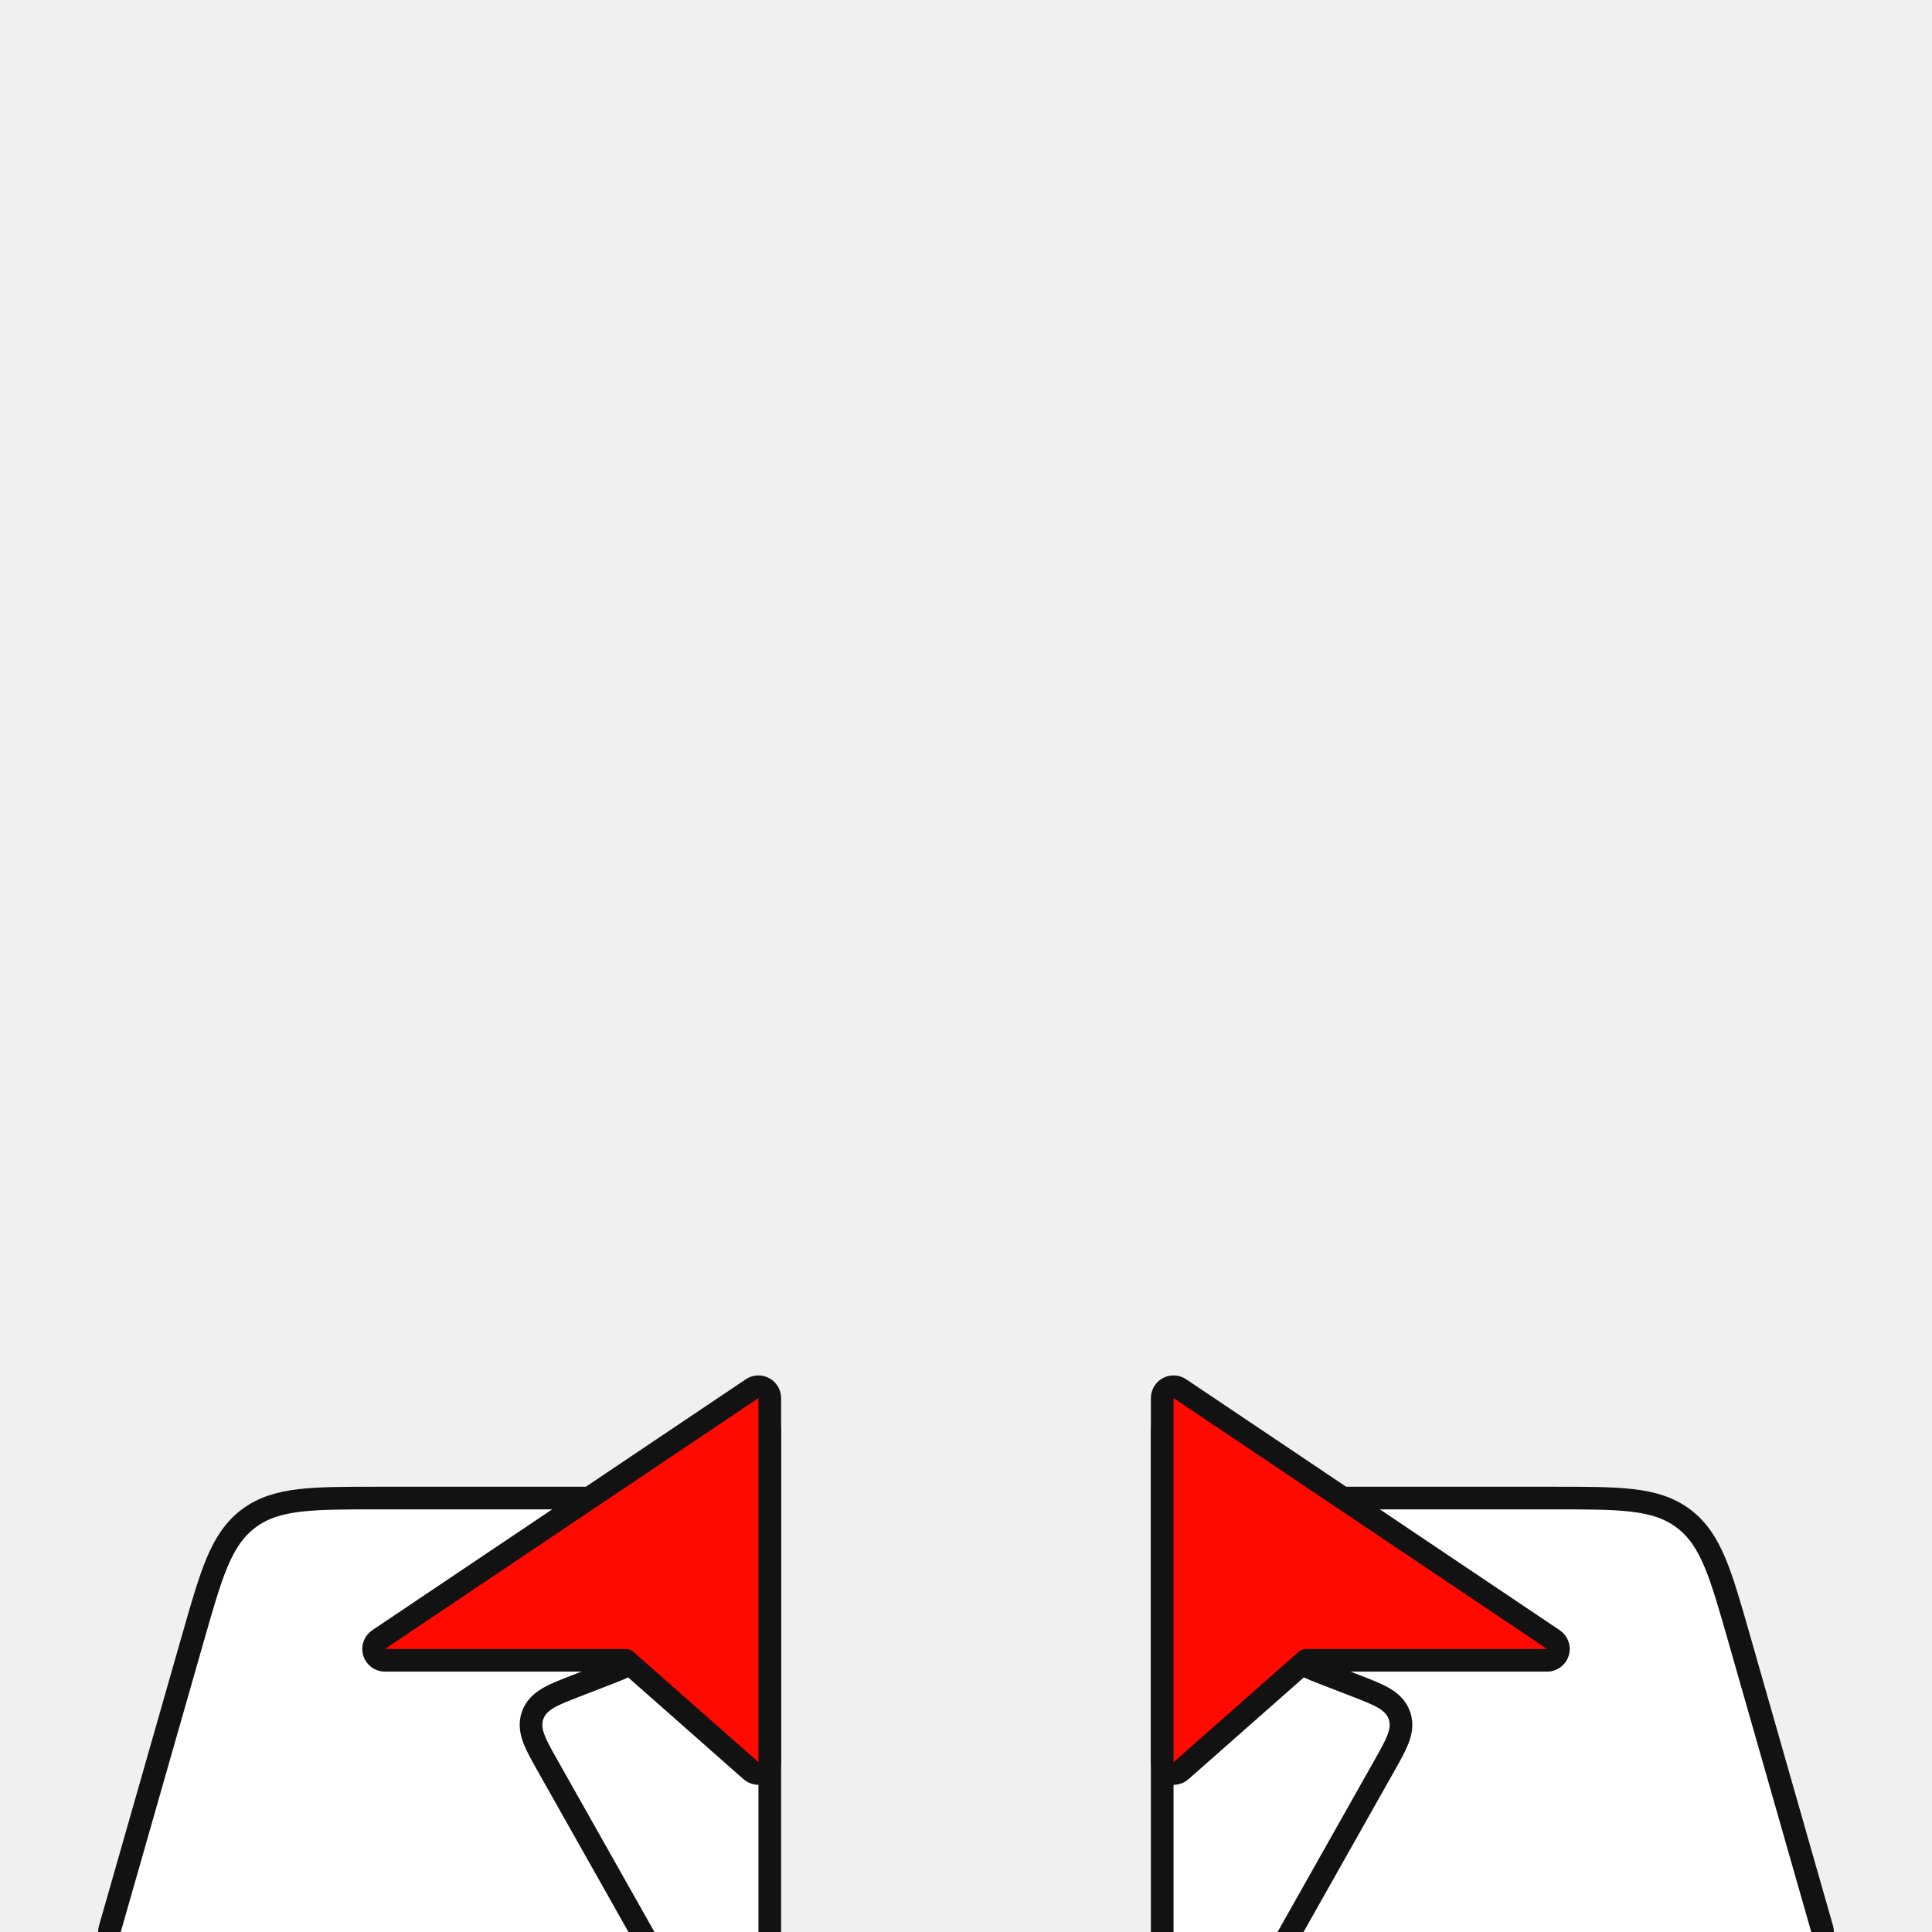
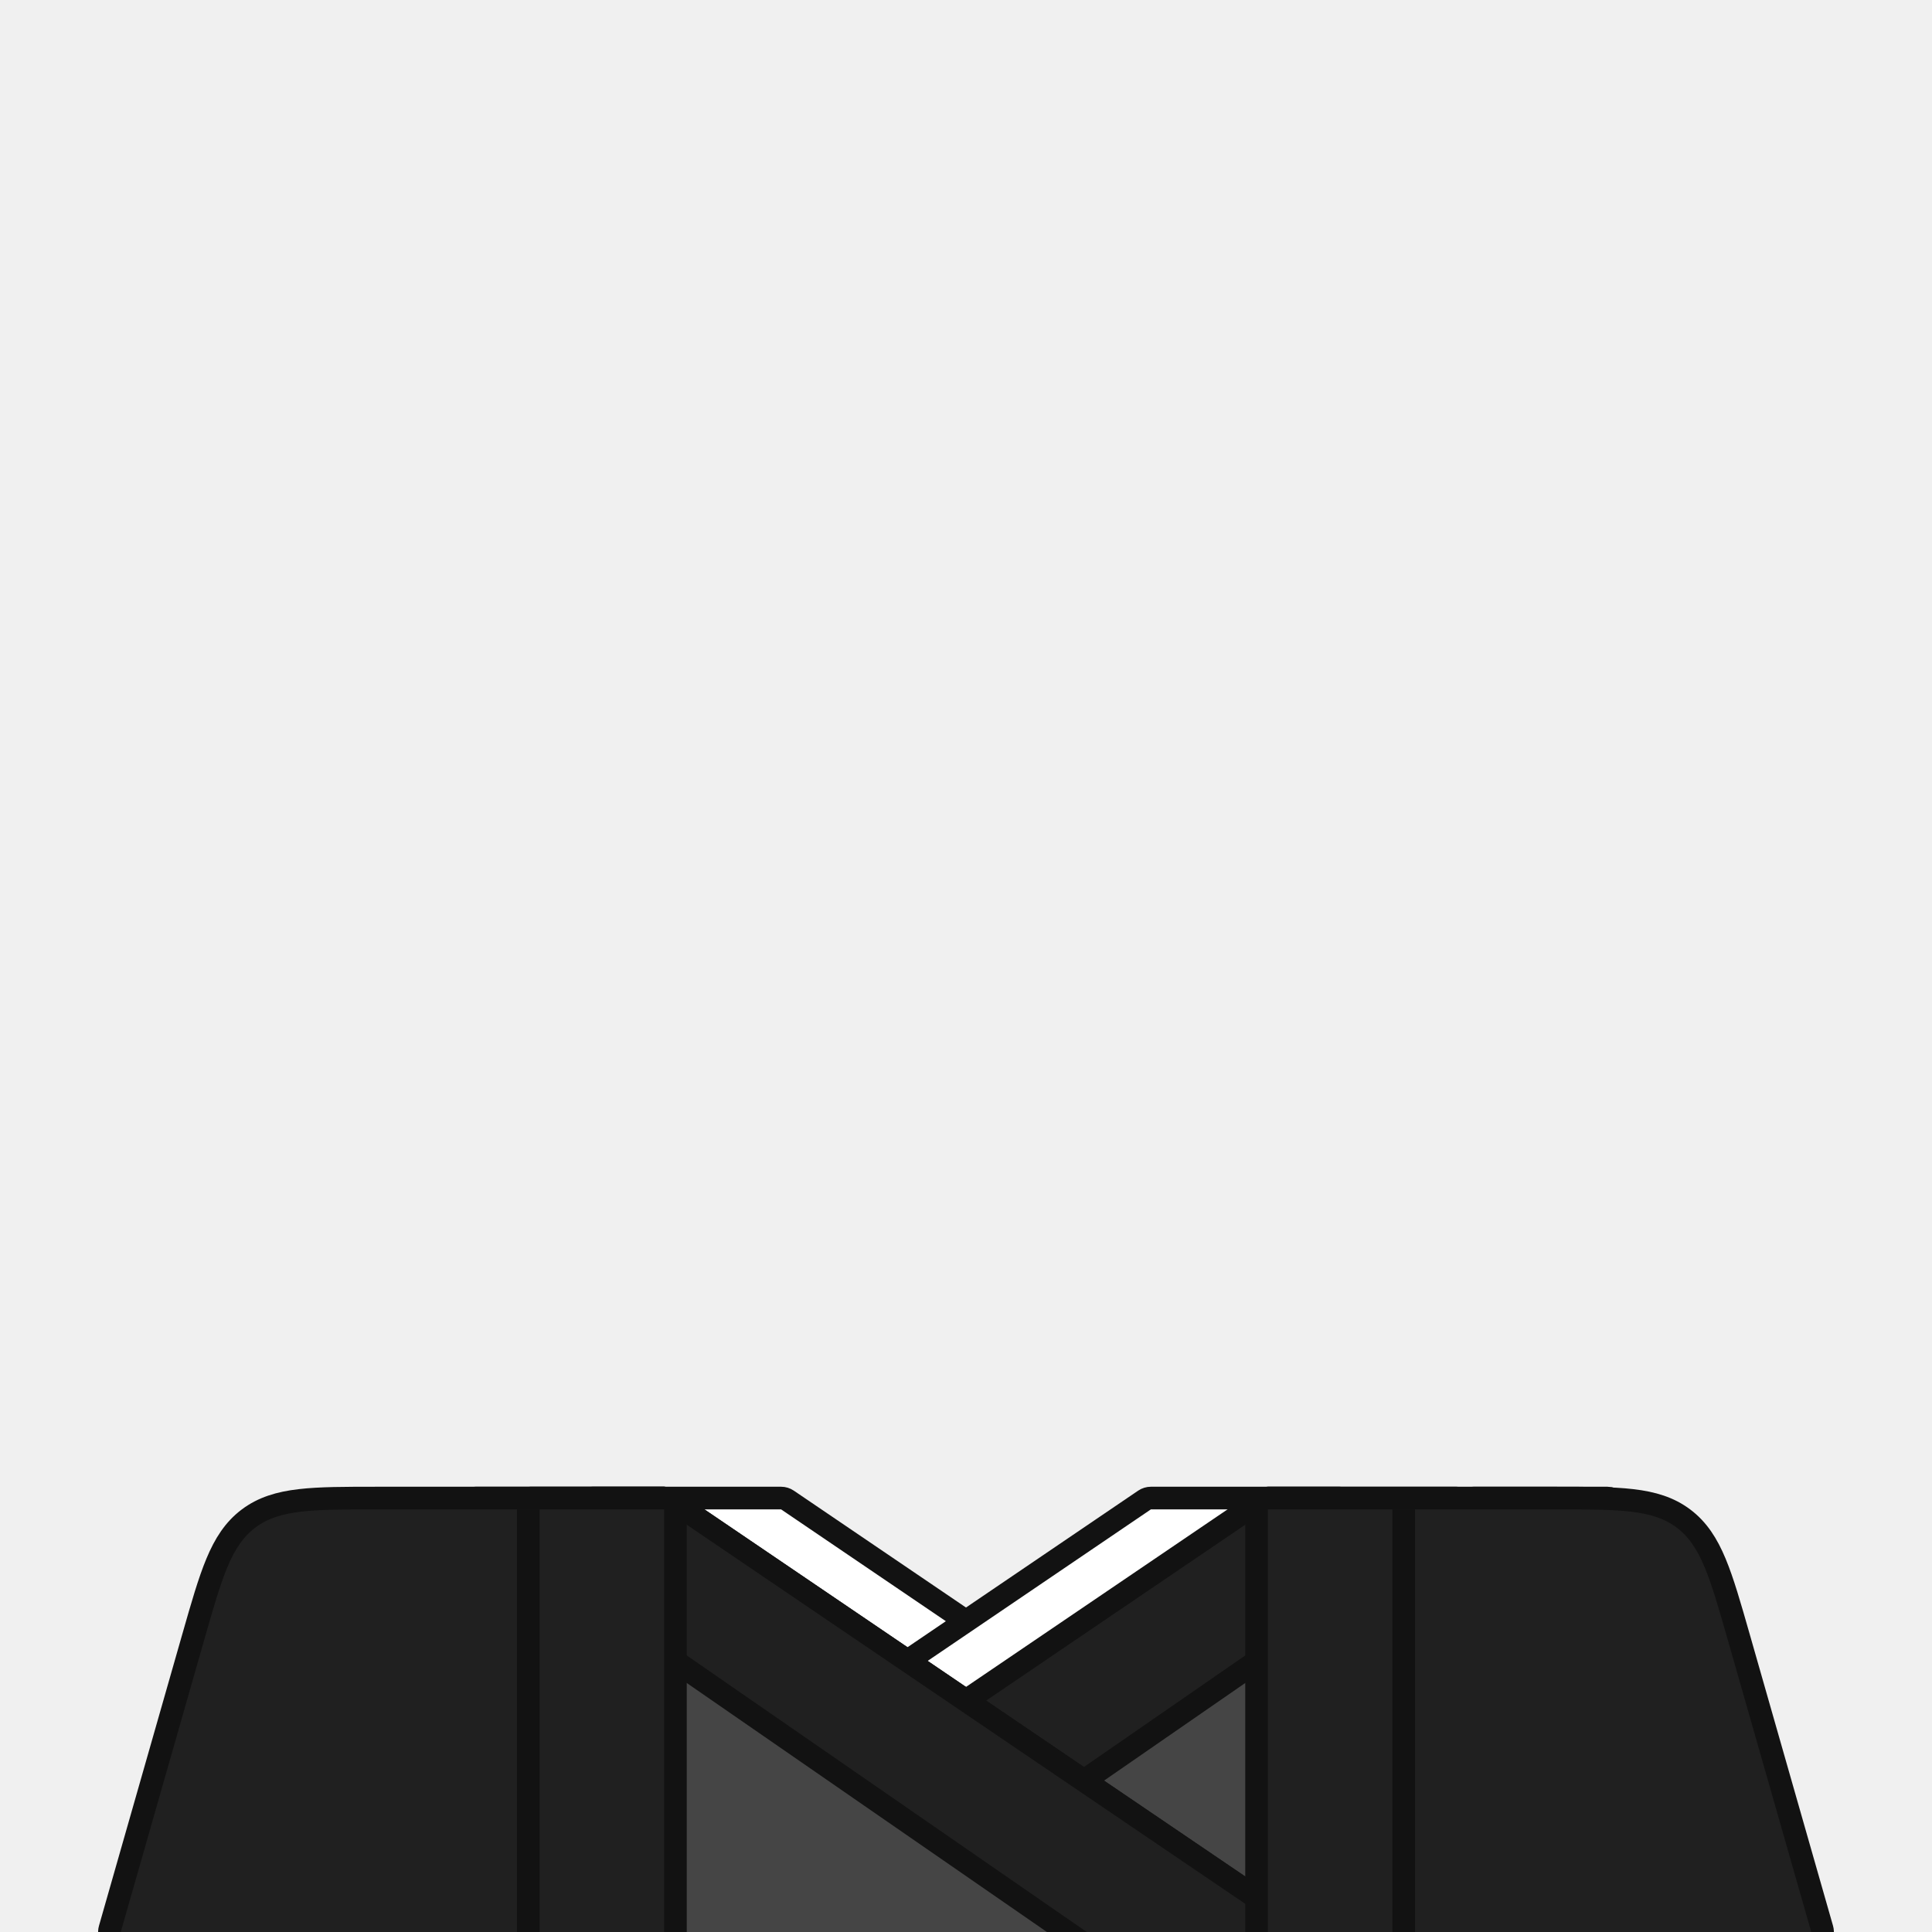
<svg xmlns="http://www.w3.org/2000/svg" width="512" height="512" viewBox="0 0 512 512" fill="none">
-   <g clip-path="url(#clip0_1672_5237)">
-     <path d="M179 400C179 398.343 177.657 397 176 397H100.206L100.012 397C91.463 397 84.783 397 79.45 397.625C73.998 398.265 69.633 399.586 65.844 402.445C62.055 405.303 59.585 409.136 57.472 414.203C55.406 419.16 53.571 425.583 51.222 433.803L51.169 433.989L29.115 511.176C28.857 512.081 29.038 513.055 29.605 513.807C30.172 514.558 31.059 515 32 515H176C177.657 515 179 513.657 179 512V400Z" fill="white" stroke="#121212" stroke-width="6" stroke-linejoin="round" />
-     <path d="M333 400C333 398.343 334.343 397 336 397H411.794L411.988 397C420.537 397 427.217 397 432.55 397.625C438.002 398.265 442.367 399.586 446.156 402.445C449.945 405.303 452.415 409.136 454.528 414.203C456.594 419.16 458.429 425.583 460.778 433.803L460.831 433.989L482.885 511.176C483.143 512.081 482.962 513.055 482.395 513.807C481.828 514.558 480.941 515 480 515H336C334.343 515 333 513.657 333 512V400Z" fill="white" stroke="#121212" stroke-width="6" stroke-linejoin="round" />
-     <path d="M204 379C204 377.973 203.475 377.017 202.607 376.467C201.74 375.917 200.652 375.848 199.723 376.286L166.668 391.841L166.505 391.917C164.393 392.911 162.559 393.774 161.159 394.663C159.652 395.62 158.325 396.799 157.541 398.578C156.758 400.356 156.783 402.131 157.094 403.889C157.383 405.522 157.984 407.458 158.675 409.687L158.729 409.859L165.813 432.687C166.625 435.302 167.141 436.986 167.365 438.282C167.574 439.494 167.446 439.951 167.31 440.233C167.174 440.514 166.895 440.899 165.816 441.488C164.66 442.118 163.02 442.759 160.467 443.748L152.851 446.696L152.651 446.773C149.814 447.871 147.392 448.808 145.587 449.817C143.665 450.891 141.97 452.296 141.16 454.557C140.35 456.819 140.768 458.98 141.571 461.03C142.325 462.956 143.601 465.217 145.096 467.867L145.201 468.054L182.387 533.974C182.919 534.917 183.917 535.5 185 535.5H201C202.657 535.5 204 534.157 204 532.5V379Z" fill="white" stroke="#121212" stroke-width="6" stroke-linejoin="round" />
-     <path d="M308 379C308 377.973 308.525 377.017 309.393 376.467C310.26 375.917 311.348 375.848 312.277 376.286L345.332 391.841L345.495 391.917C347.607 392.911 349.441 393.774 350.841 394.663C352.348 395.62 353.675 396.799 354.459 398.578C355.242 400.356 355.217 402.131 354.906 403.889C354.617 405.522 354.016 407.458 353.325 409.687L353.271 409.859L346.187 432.687C345.375 435.302 344.859 436.986 344.635 438.282C344.426 439.494 344.554 439.951 344.69 440.233C344.826 440.514 345.105 440.899 346.184 441.488C347.34 442.118 348.98 442.759 351.533 443.748L359.149 446.696L359.349 446.773C362.186 447.871 364.608 448.808 366.413 449.817C368.335 450.891 370.03 452.296 370.84 454.557C371.65 456.819 371.232 458.98 370.429 461.03C369.675 462.956 368.399 465.217 366.904 467.867L366.799 468.054L329.613 533.974C329.081 534.917 328.083 535.5 327 535.5H311C309.343 535.5 308 534.157 308 532.5V379Z" fill="white" stroke="#121212" stroke-width="6" stroke-linejoin="round" />
-     <path d="M100.327 434.51C99.231 435.246 98.746 436.612 99.13 437.874C99.515 439.137 100.68 440 102 440H165.866L199.015 469.25C199.899 470.03 201.159 470.22 202.234 469.734C203.309 469.249 204 468.179 204 467V437V370.5C204 369.392 203.389 368.374 202.411 367.853C201.433 367.331 200.247 367.392 199.327 368.01L100.327 434.51Z" fill="#FF0900" stroke="#121212" stroke-width="6" stroke-linejoin="round" />
-     <path d="M411.673 434.51C412.769 435.246 413.254 436.612 412.87 437.874C412.485 439.137 411.32 440 410 440H346.134L312.985 469.25C312.101 470.03 310.841 470.22 309.766 469.734C308.691 469.249 308 468.179 308 467V437V370.5C308 369.392 308.611 368.374 309.589 367.853C310.567 367.331 311.753 367.392 312.673 368.01L411.673 434.51Z" fill="#FF0900" stroke="#121212" stroke-width="6" stroke-linejoin="round" />
+   <g clip-path="url(#clip0_1672_5229)">
+     <path d="M157 397C155.687 397 154.527 397.853 154.136 399.106C153.745 400.359 154.214 401.721 155.294 402.468L317.294 514.468C317.795 514.814 318.39 515 319 515H372C373.317 515 374.481 514.141 374.868 512.881C375.255 511.622 374.775 510.258 373.685 509.518L208.685 397.518C208.188 397.18 207.601 397 207 397H157Z" fill="white" stroke="#121212" stroke-width="6" stroke-linejoin="round" />
+     <path d="M426 397C426.796 397 427.559 397.316 428.121 397.879C428.684 398.441 429 399.204 429 400V512C429 513.657 427.657 515 426 515H225.5C224.183 515 223.019 514.141 222.632 512.881C222.245 511.622 222.725 510.258 223.815 509.518L388.815 397.518C389.312 397.18 389.899 397 390.5 397H426Z" fill="#454545" stroke="#121212" stroke-width="6" stroke-linejoin="round" />
+     <path d="M355 397C356.313 397 357.473 397.853 357.864 399.106C358.255 400.359 357.786 401.721 356.706 402.468L194.706 514.468C194.205 514.814 193.61 515 193 515H140C138.683 515 137.519 514.141 137.132 512.881C136.745 511.622 137.225 510.258 138.315 509.518L303.315 397.518C303.812 397.18 304.399 397 305 397H355Z" fill="white" stroke="#121212" stroke-width="6" stroke-linejoin="round" />
+     <path d="M386 397C387.313 397 388.473 397.853 388.864 399.106C389.255 400.359 388.786 401.721 387.706 402.468L225.706 514.468C225.205 514.814 224.61 515 224 515H171C169.683 515 168.519 514.141 168.132 512.881C167.745 511.622 168.225 510.258 169.315 509.518L334.315 397.518C334.812 397.18 335.399 397 336 397H386Z" fill="#202020" stroke="#121212" stroke-width="6" stroke-linejoin="round" />
+     <path d="M140.5 397C139.704 397 138.941 397.316 138.379 397.879C137.816 398.441 137.5 399.204 137.5 400V512C137.5 513.657 138.843 515 140.5 515H341C342.317 515 343.481 514.141 343.868 512.881C344.255 511.622 343.775 510.258 342.685 509.518L177.685 397.518C177.188 397.18 176.601 397 176 397H140.5Z" fill="#454545" stroke="#121212" stroke-width="6" stroke-linejoin="round" />
+     <path d="M126 397C124.687 397 123.527 397.853 123.136 399.106C122.745 400.359 123.214 401.721 124.294 402.468L286.294 514.468C286.795 514.814 287.39 515 288 515H341C342.317 515 343.481 514.141 343.868 512.881C344.255 511.622 343.775 510.258 342.685 509.518L177.685 397.518C177.188 397.18 176.601 397 176 397H126Z" fill="#202020" stroke="#121212" stroke-width="6" stroke-linejoin="round" />
+     <path d="M179 400C179 398.343 177.657 397 176 397H100.206L100.012 397C91.463 397 84.783 397 79.45 397.625C73.998 398.265 69.633 399.586 65.844 402.445C62.055 405.303 59.585 409.136 57.472 414.203C55.406 419.16 53.571 425.583 51.222 433.803L51.169 433.989L29.115 511.176C28.857 512.081 29.038 513.055 29.605 513.807C30.172 514.558 31.059 515 32 515H176C177.657 515 179 513.657 179 512V400Z" fill="#202020" stroke="#121212" stroke-width="6" stroke-linejoin="round" />
+     <path d="M140 400L140 512" stroke="#121212" stroke-width="6" />
+     <path d="M333 400C333 398.343 334.343 397 336 397H411.794L411.988 397C420.537 397 427.217 397 432.55 397.625C438.002 398.265 442.367 399.586 446.156 402.445C449.945 405.303 452.415 409.136 454.528 414.203C456.594 419.16 458.429 425.583 460.778 433.803L460.831 433.989L482.885 511.176C483.143 512.081 482.962 513.055 482.395 513.807C481.828 514.558 480.941 515 480 515H336C334.343 515 333 513.657 333 512V400Z" fill="#202020" stroke="#121212" stroke-width="6" stroke-linejoin="round" />
+     <path d="M372 400L372 512" stroke="#121212" stroke-width="6" />
  </g>
  <defs>
-     <clipPath id="clip0_1672_5237">
+     <clipPath id="clip0_1672_5229">
      <rect width="512" height="512" fill="white" />
    </clipPath>
  </defs>
</svg>
